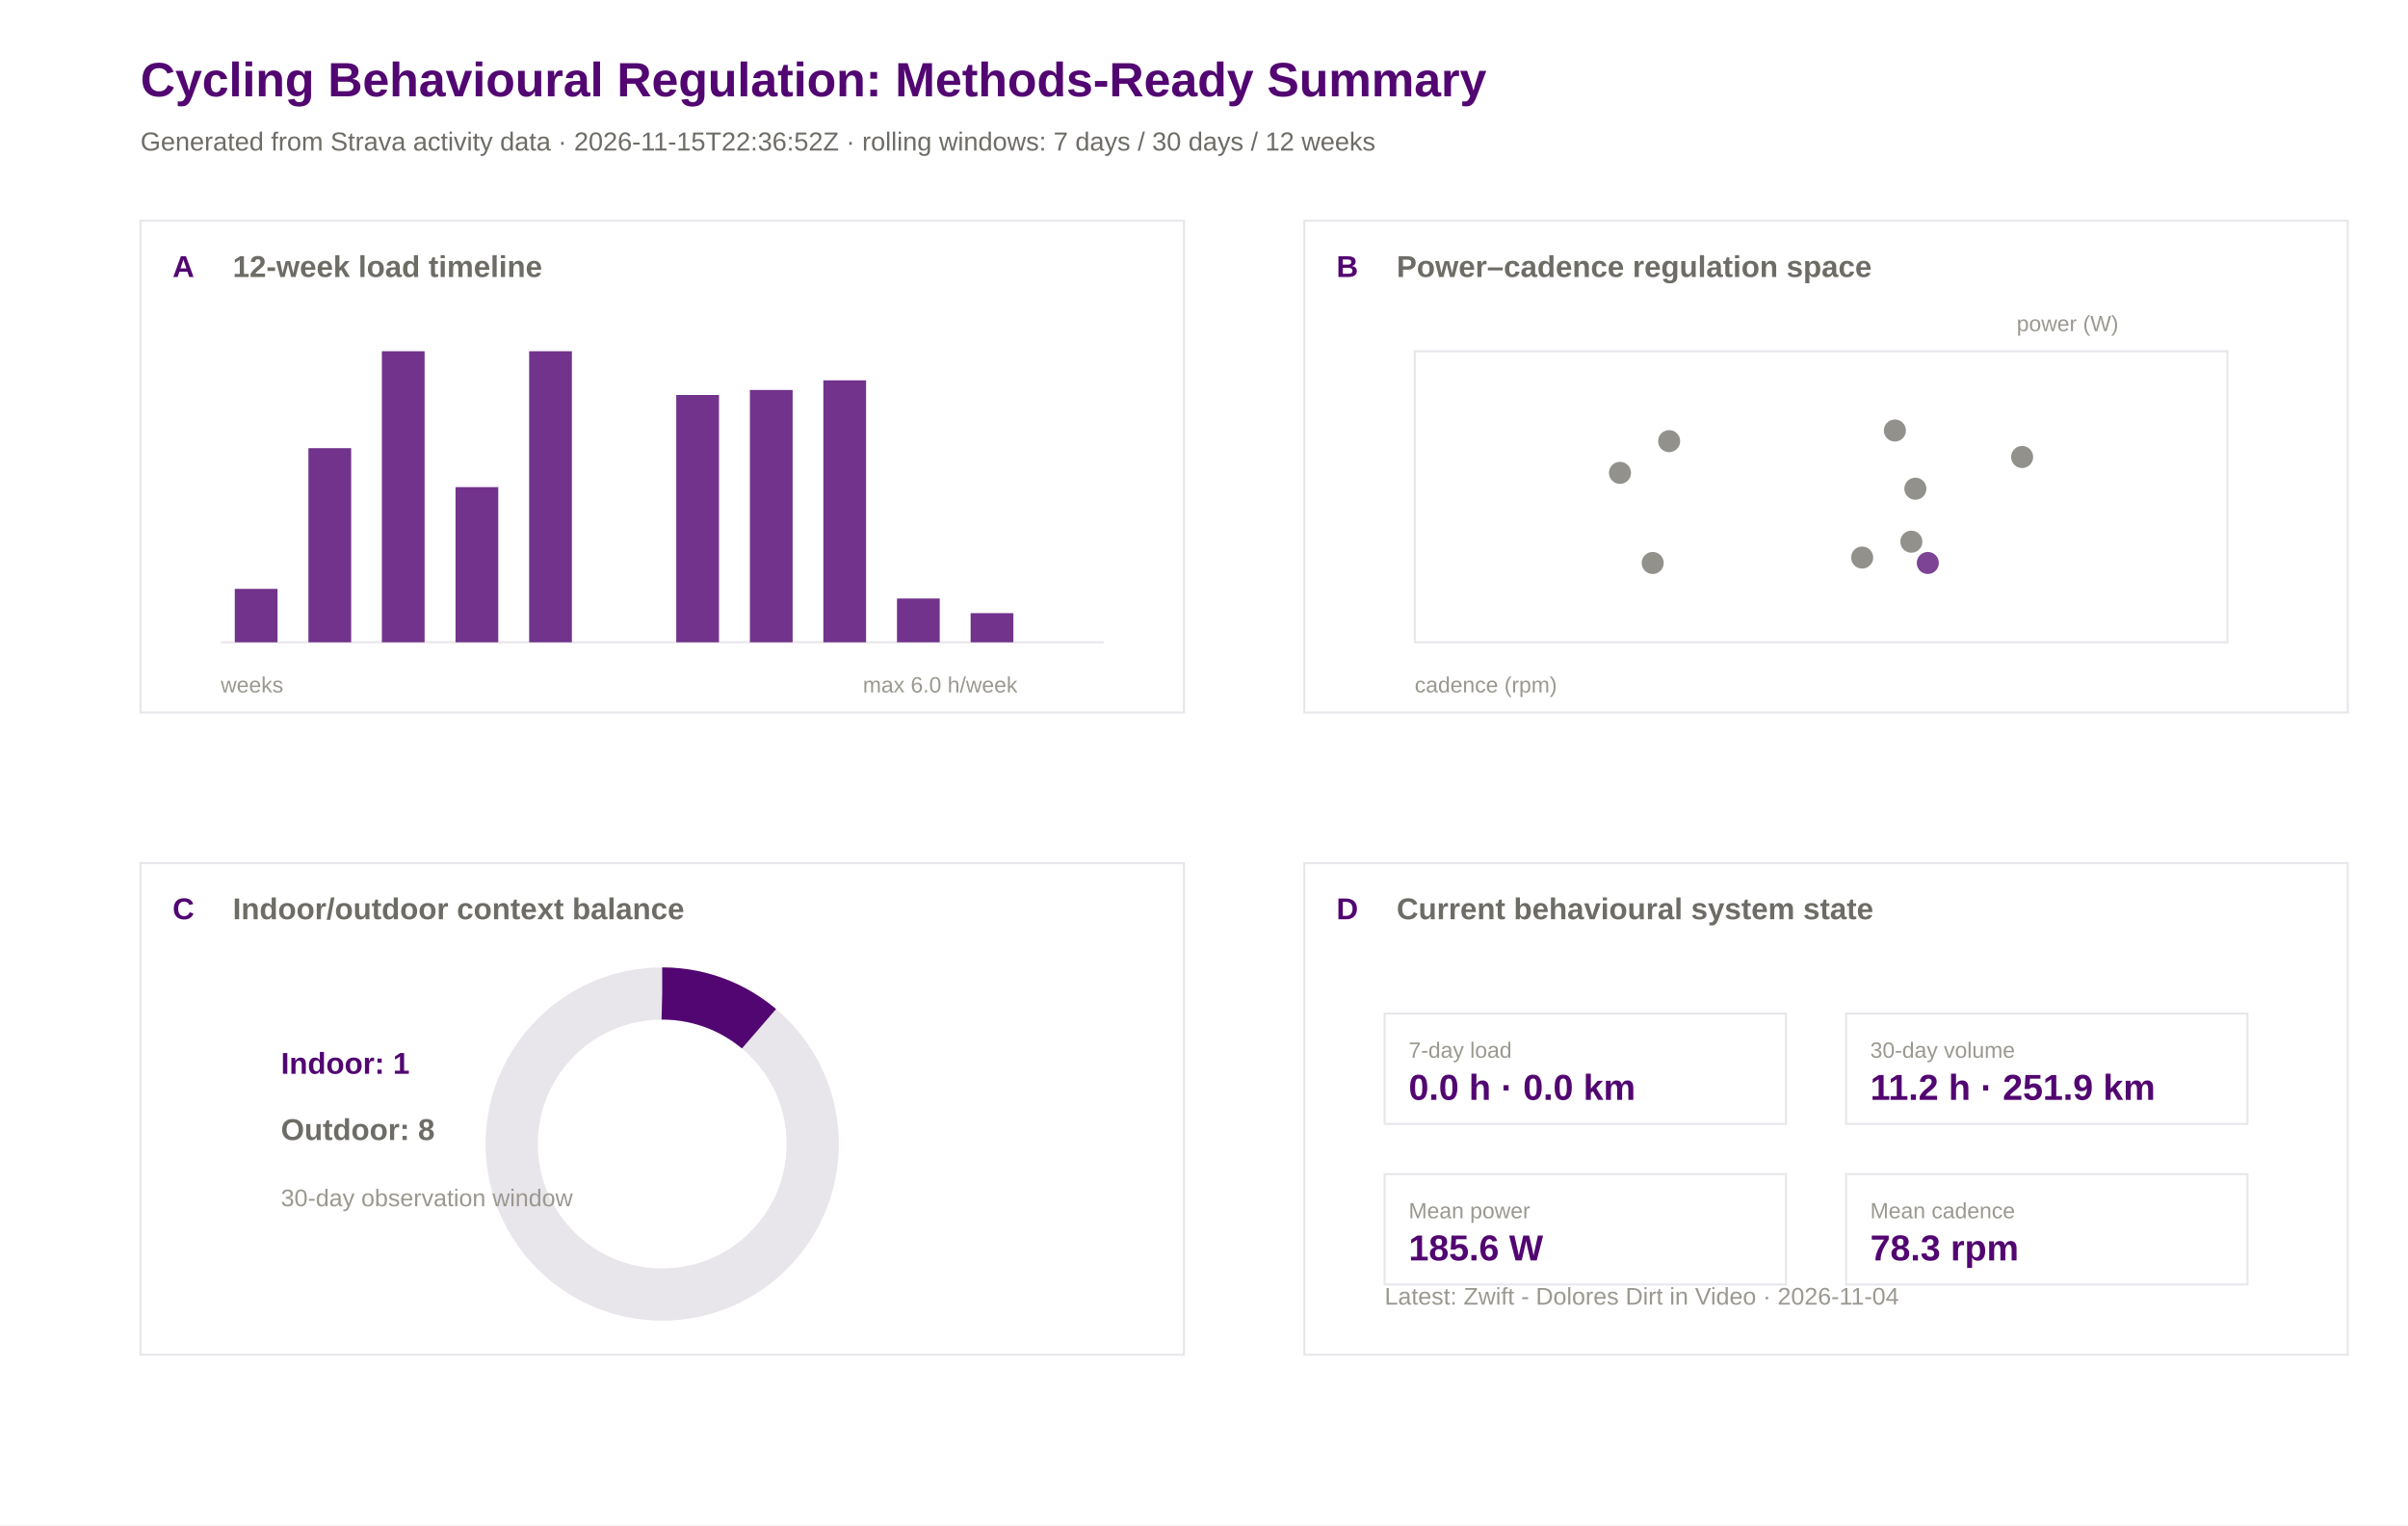
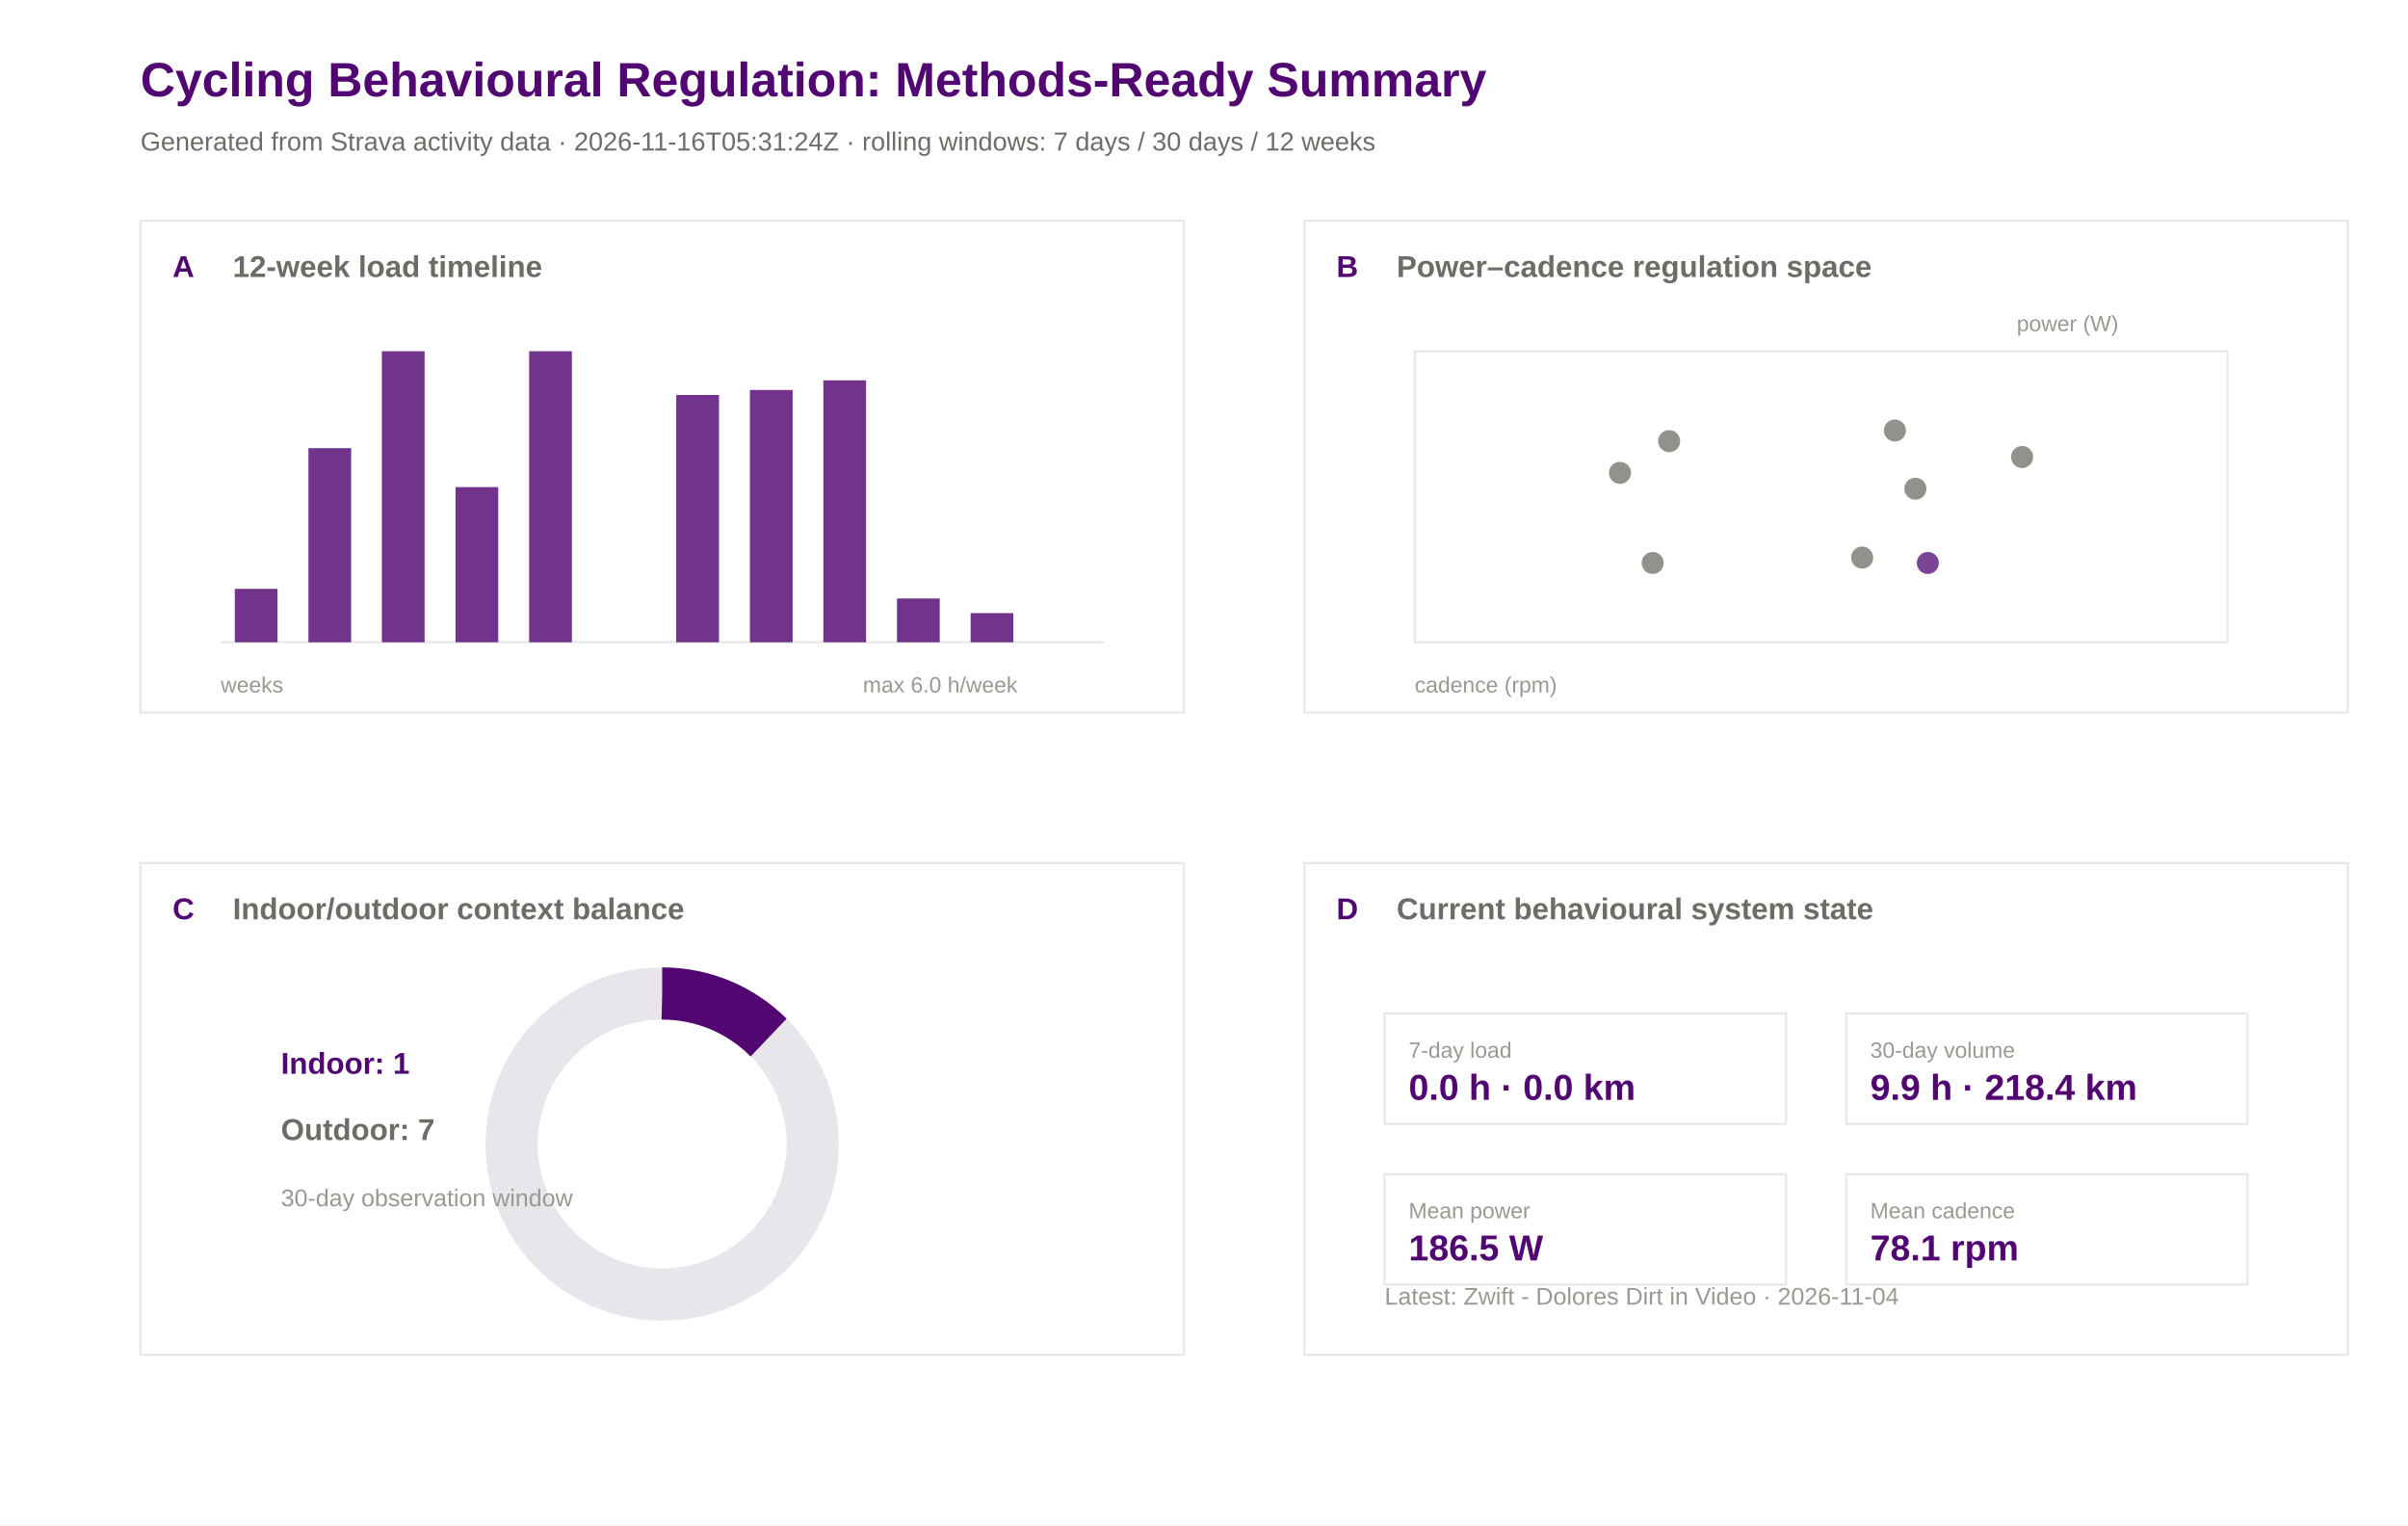
<svg xmlns="http://www.w3.org/2000/svg" width="1200" height="760" viewBox="0 0 1200 760">
  <rect width="100%" height="100%" fill="#ffffff" />
  <text x="70.0" y="48.0" font-family="Arial" font-size="24" font-weight="600" fill="#520671">Cycling Behavioural Regulation: Methods-Ready Summary</text>
-   <text x="70.0" y="75.0" font-family="Arial" font-size="13" font-weight="400" fill="#6e6c66">Generated from Strava activity data · 2026-11-15T22:36:52Z · rolling windows: 7 days / 30 days / 12 weeks</text>
+   <text x="70.0" y="75.0" font-family="Arial" font-size="13" font-weight="400" fill="#6e6c66">Generated from Strava activity data · 2026-11-16T05:31:24Z · rolling windows: 7 days / 30 days / 12 weeks</text>
  <rect x="70" y="110" width="520" height="245" fill="#ffffff" stroke="#e8e5eb" stroke-width="1" />
  <text x="86.0" y="138.0" font-family="Arial" font-size="15" font-weight="600" fill="#520671">A</text>
  <text x="116.0" y="138.0" font-family="Arial" font-size="15" font-weight="600" fill="#6e6c66">12-week load timeline</text>
  <rect x="650" y="110" width="520" height="245" fill="#ffffff" stroke="#e8e5eb" stroke-width="1" />
  <text x="666.0" y="138.0" font-family="Arial" font-size="15" font-weight="600" fill="#520671">B</text>
  <text x="696.0" y="138.0" font-family="Arial" font-size="15" font-weight="600" fill="#6e6c66">Power–cadence regulation space</text>
  <rect x="70" y="430" width="520" height="245" fill="#ffffff" stroke="#e8e5eb" stroke-width="1" />
  <text x="86.0" y="458.0" font-family="Arial" font-size="15" font-weight="600" fill="#520671">C</text>
  <text x="116.0" y="458.0" font-family="Arial" font-size="15" font-weight="600" fill="#6e6c66">Indoor/outdoor context balance</text>
  <rect x="650" y="430" width="520" height="245" fill="#ffffff" stroke="#e8e5eb" stroke-width="1" />
  <text x="666.0" y="458.0" font-family="Arial" font-size="15" font-weight="600" fill="#520671">D</text>
  <text x="696.0" y="458.0" font-family="Arial" font-size="15" font-weight="600" fill="#6e6c66">Current behavioural system state</text>
  <line x1="110" y1="320" x2="550" y2="320" stroke="#e8e5eb" />
  <rect x="117.0" y="293.4" width="21.3" height="26.6" fill="#520671" opacity="0.82" />
  <rect x="153.7" y="223.3" width="21.3" height="96.7" fill="#520671" opacity="0.82" />
  <rect x="190.3" y="175.0" width="21.3" height="145.0" fill="#520671" opacity="0.82" />
  <rect x="227.0" y="242.7" width="21.3" height="77.3" fill="#520671" opacity="0.82" />
  <rect x="263.7" y="175.0" width="21.3" height="145.0" fill="#520671" opacity="0.82" />
  <rect x="300.3" y="320.0" width="21.3" height="0.0" fill="#520671" opacity="0.82" />
  <rect x="337.0" y="196.8" width="21.3" height="123.2" fill="#520671" opacity="0.82" />
  <rect x="373.7" y="194.3" width="21.3" height="125.7" fill="#520671" opacity="0.82" />
  <rect x="410.3" y="189.5" width="21.3" height="130.5" fill="#520671" opacity="0.82" />
  <rect x="447.0" y="298.2" width="21.3" height="21.8" fill="#520671" opacity="0.82" />
  <rect x="483.7" y="305.5" width="21.3" height="14.5" fill="#520671" opacity="0.82" />
  <rect x="520.3" y="320.0" width="21.3" height="0.0" fill="#520671" opacity="0.82" />
  <text x="110.0" y="345.0" font-family="Arial" font-size="11" font-weight="400" fill="#9a9890">weeks</text>
  <text x="430.0" y="345.0" font-family="Arial" font-size="11" font-weight="400" fill="#9a9890">max 6.0 h/week</text>
  <rect x="705" y="175" width="405" height="145" fill="#ffffff" stroke="#e8e5eb" />
-   <circle cx="952.5" cy="269.9" r="5.5" fill="#6e6c66" opacity="0.75" />
  <circle cx="928.0" cy="277.8" r="5.5" fill="#6e6c66" opacity="0.75" />
  <circle cx="954.5" cy="243.5" r="5.5" fill="#6e6c66" opacity="0.75" />
  <circle cx="831.8" cy="219.8" r="5.5" fill="#6e6c66" opacity="0.75" />
  <circle cx="807.3" cy="235.6" r="5.5" fill="#6e6c66" opacity="0.75" />
  <circle cx="823.6" cy="280.5" r="5.5" fill="#6e6c66" opacity="0.75" />
  <circle cx="1007.7" cy="227.7" r="5.5" fill="#6e6c66" opacity="0.75" />
  <circle cx="944.3" cy="214.5" r="5.5" fill="#6e6c66" opacity="0.75" />
  <circle cx="960.7" cy="280.5" r="5.5" fill="#520671" opacity="0.75" />
  <text x="705.0" y="345.0" font-family="Arial" font-size="11" font-weight="400" fill="#9a9890">cadence (rpm)</text>
  <text x="1005.0" y="165.0" font-family="Arial" font-size="11" font-weight="400" fill="#9a9890">power (W)</text>
  <circle cx="330" cy="570" r="75" fill="none" stroke="#e8e5eb" stroke-width="26" />
-   <circle cx="330" cy="570" r="75" fill="none" stroke="#520671" stroke-width="26" stroke-dasharray="52.4 471.2" transform="rotate(-90 330 570)" />
+   <circle cx="330" cy="570" r="75" fill="none" stroke="#520671" stroke-width="26" stroke-dasharray="58.9 471.2" transform="rotate(-90 330 570)" />
  <text x="140.0" y="535.0" font-family="Arial" font-size="15" font-weight="600" fill="#520671">Indoor: 1</text>
-   <text x="140.0" y="568.0" font-family="Arial" font-size="15" font-weight="600" fill="#6e6c66">Outdoor: 8</text>
+   <text x="140.0" y="568.0" font-family="Arial" font-size="15" font-weight="600" fill="#6e6c66">Outdoor: 7</text>
  <text x="140.0" y="601.0" font-family="Arial" font-size="12" font-weight="400" fill="#9a9890">30-day observation window</text>
  <rect x="690" y="505" width="200" height="55" fill="#ffffff" stroke="#e8e5eb" />
  <text x="702.0" y="527.0" font-family="Arial" font-size="11" font-weight="500" fill="#9a9890">7-day load</text>
  <text x="702.0" y="548.0" font-family="Arial" font-size="18" font-weight="600" fill="#520671">0.0 h · 0.0 km</text>
  <rect x="920" y="505" width="200" height="55" fill="#ffffff" stroke="#e8e5eb" />
  <text x="932.0" y="527.0" font-family="Arial" font-size="11" font-weight="500" fill="#9a9890">30-day volume</text>
-   <text x="932.0" y="548.0" font-family="Arial" font-size="18" font-weight="600" fill="#520671">11.2 h · 251.9 km</text>
+   <text x="932.0" y="548.0" font-family="Arial" font-size="18" font-weight="600" fill="#520671">9.9 h · 218.4 km</text>
  <rect x="690" y="585" width="200" height="55" fill="#ffffff" stroke="#e8e5eb" />
  <text x="702.0" y="607.0" font-family="Arial" font-size="11" font-weight="500" fill="#9a9890">Mean power</text>
-   <text x="702.0" y="628.0" font-family="Arial" font-size="18" font-weight="600" fill="#520671">185.6 W</text>
+   <text x="702.0" y="628.0" font-family="Arial" font-size="18" font-weight="600" fill="#520671">186.5 W</text>
  <rect x="920" y="585" width="200" height="55" fill="#ffffff" stroke="#e8e5eb" />
  <text x="932.0" y="607.0" font-family="Arial" font-size="11" font-weight="500" fill="#9a9890">Mean cadence</text>
-   <text x="932.0" y="628.0" font-family="Arial" font-size="18" font-weight="600" fill="#520671">78.3 rpm</text>
+   <text x="932.0" y="628.0" font-family="Arial" font-size="18" font-weight="600" fill="#520671">78.1 rpm</text>
  <text x="690.0" y="650.0" font-family="Arial" font-size="12" font-weight="400" fill="#9a9890">Latest: Zwift - Dolores Dirt in Video · 2026-11-04</text>
</svg>
